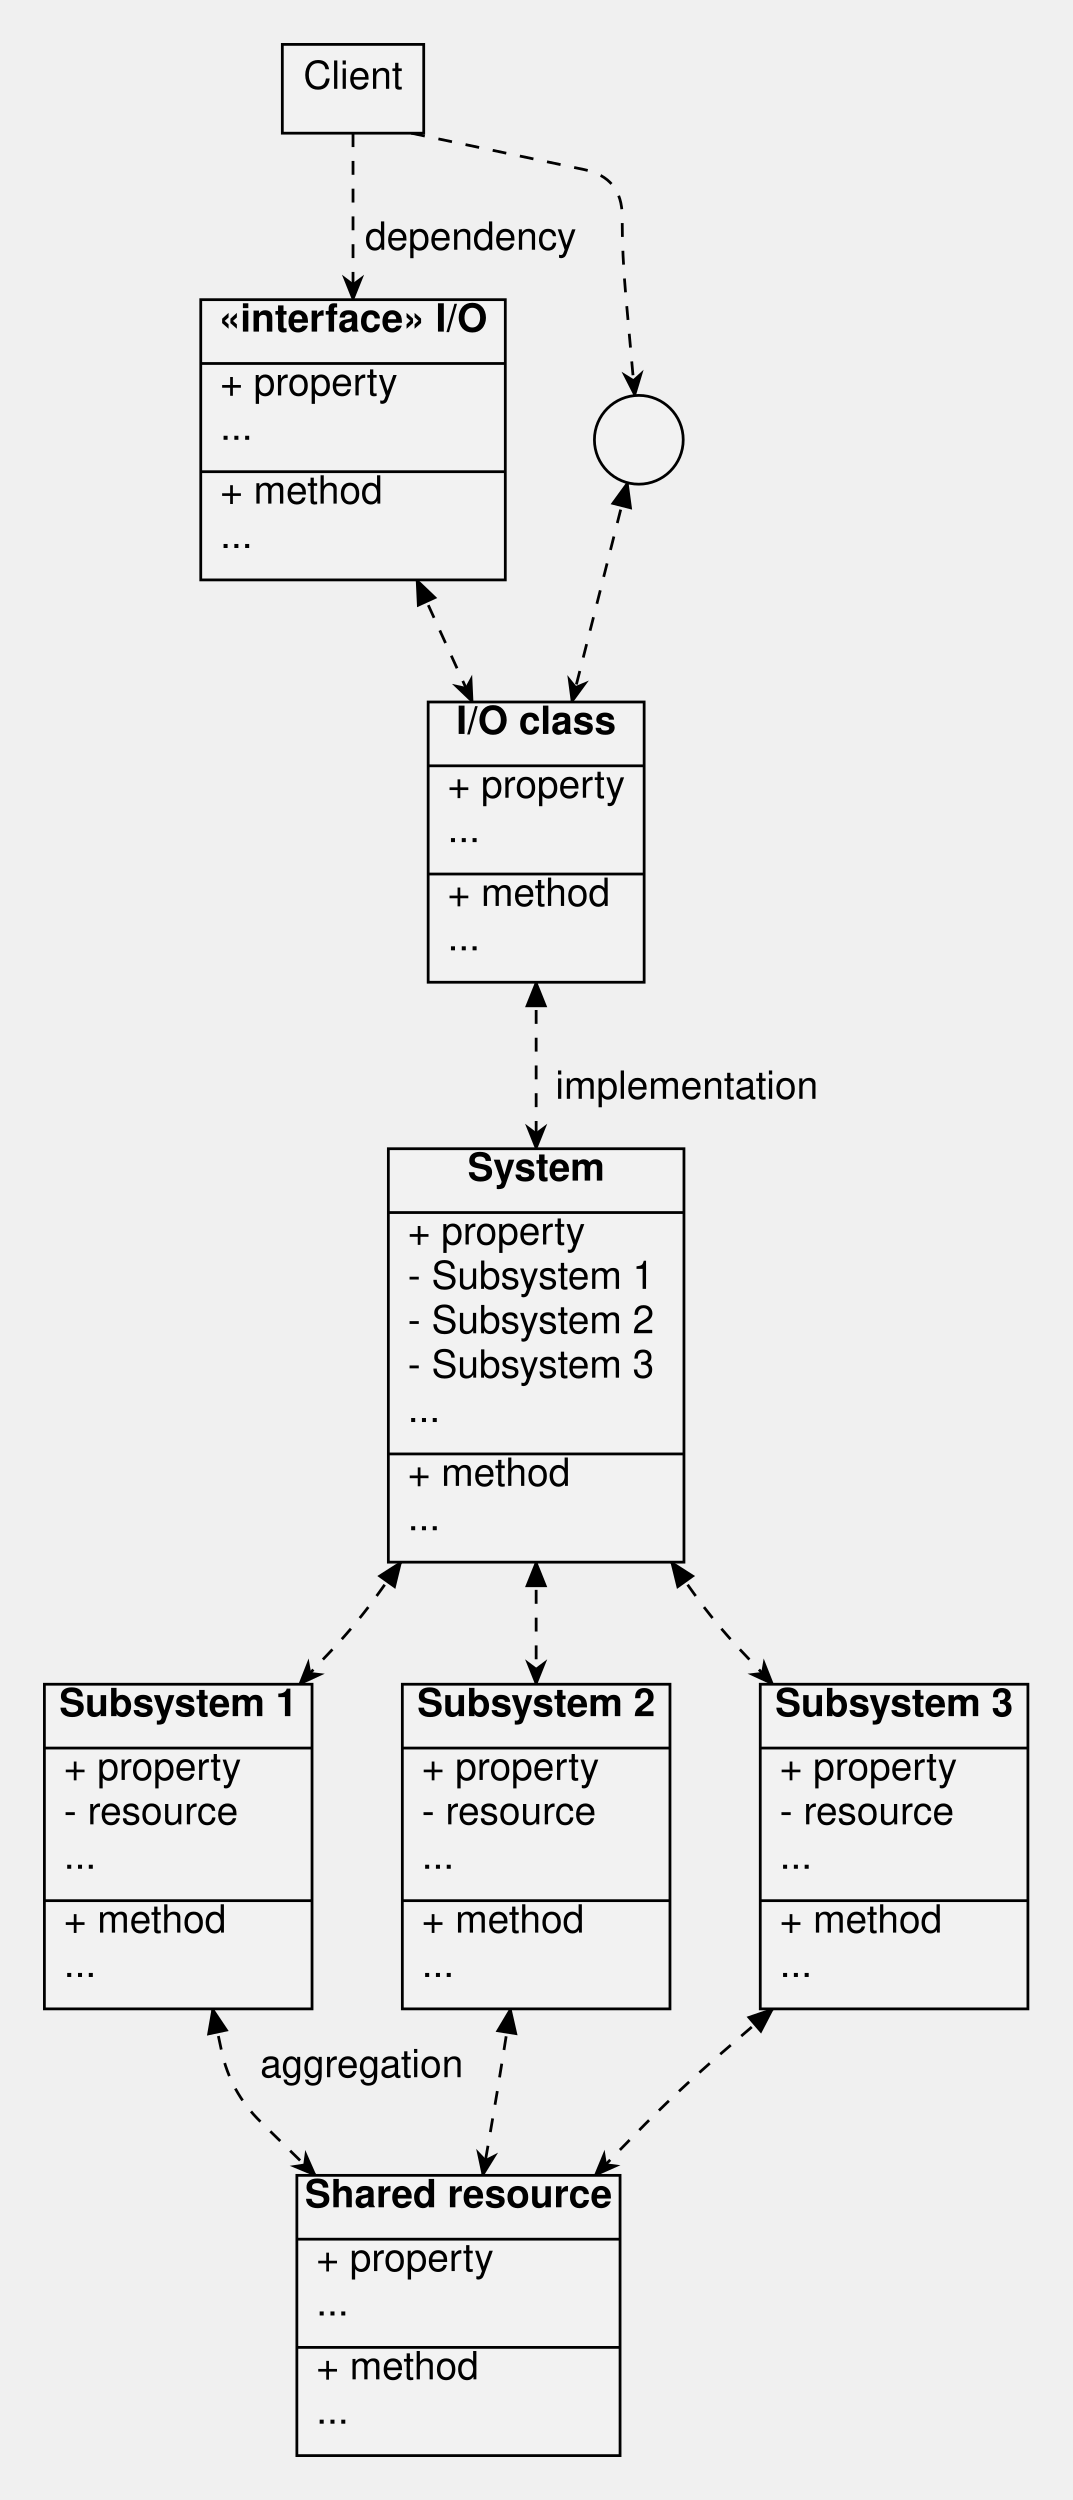
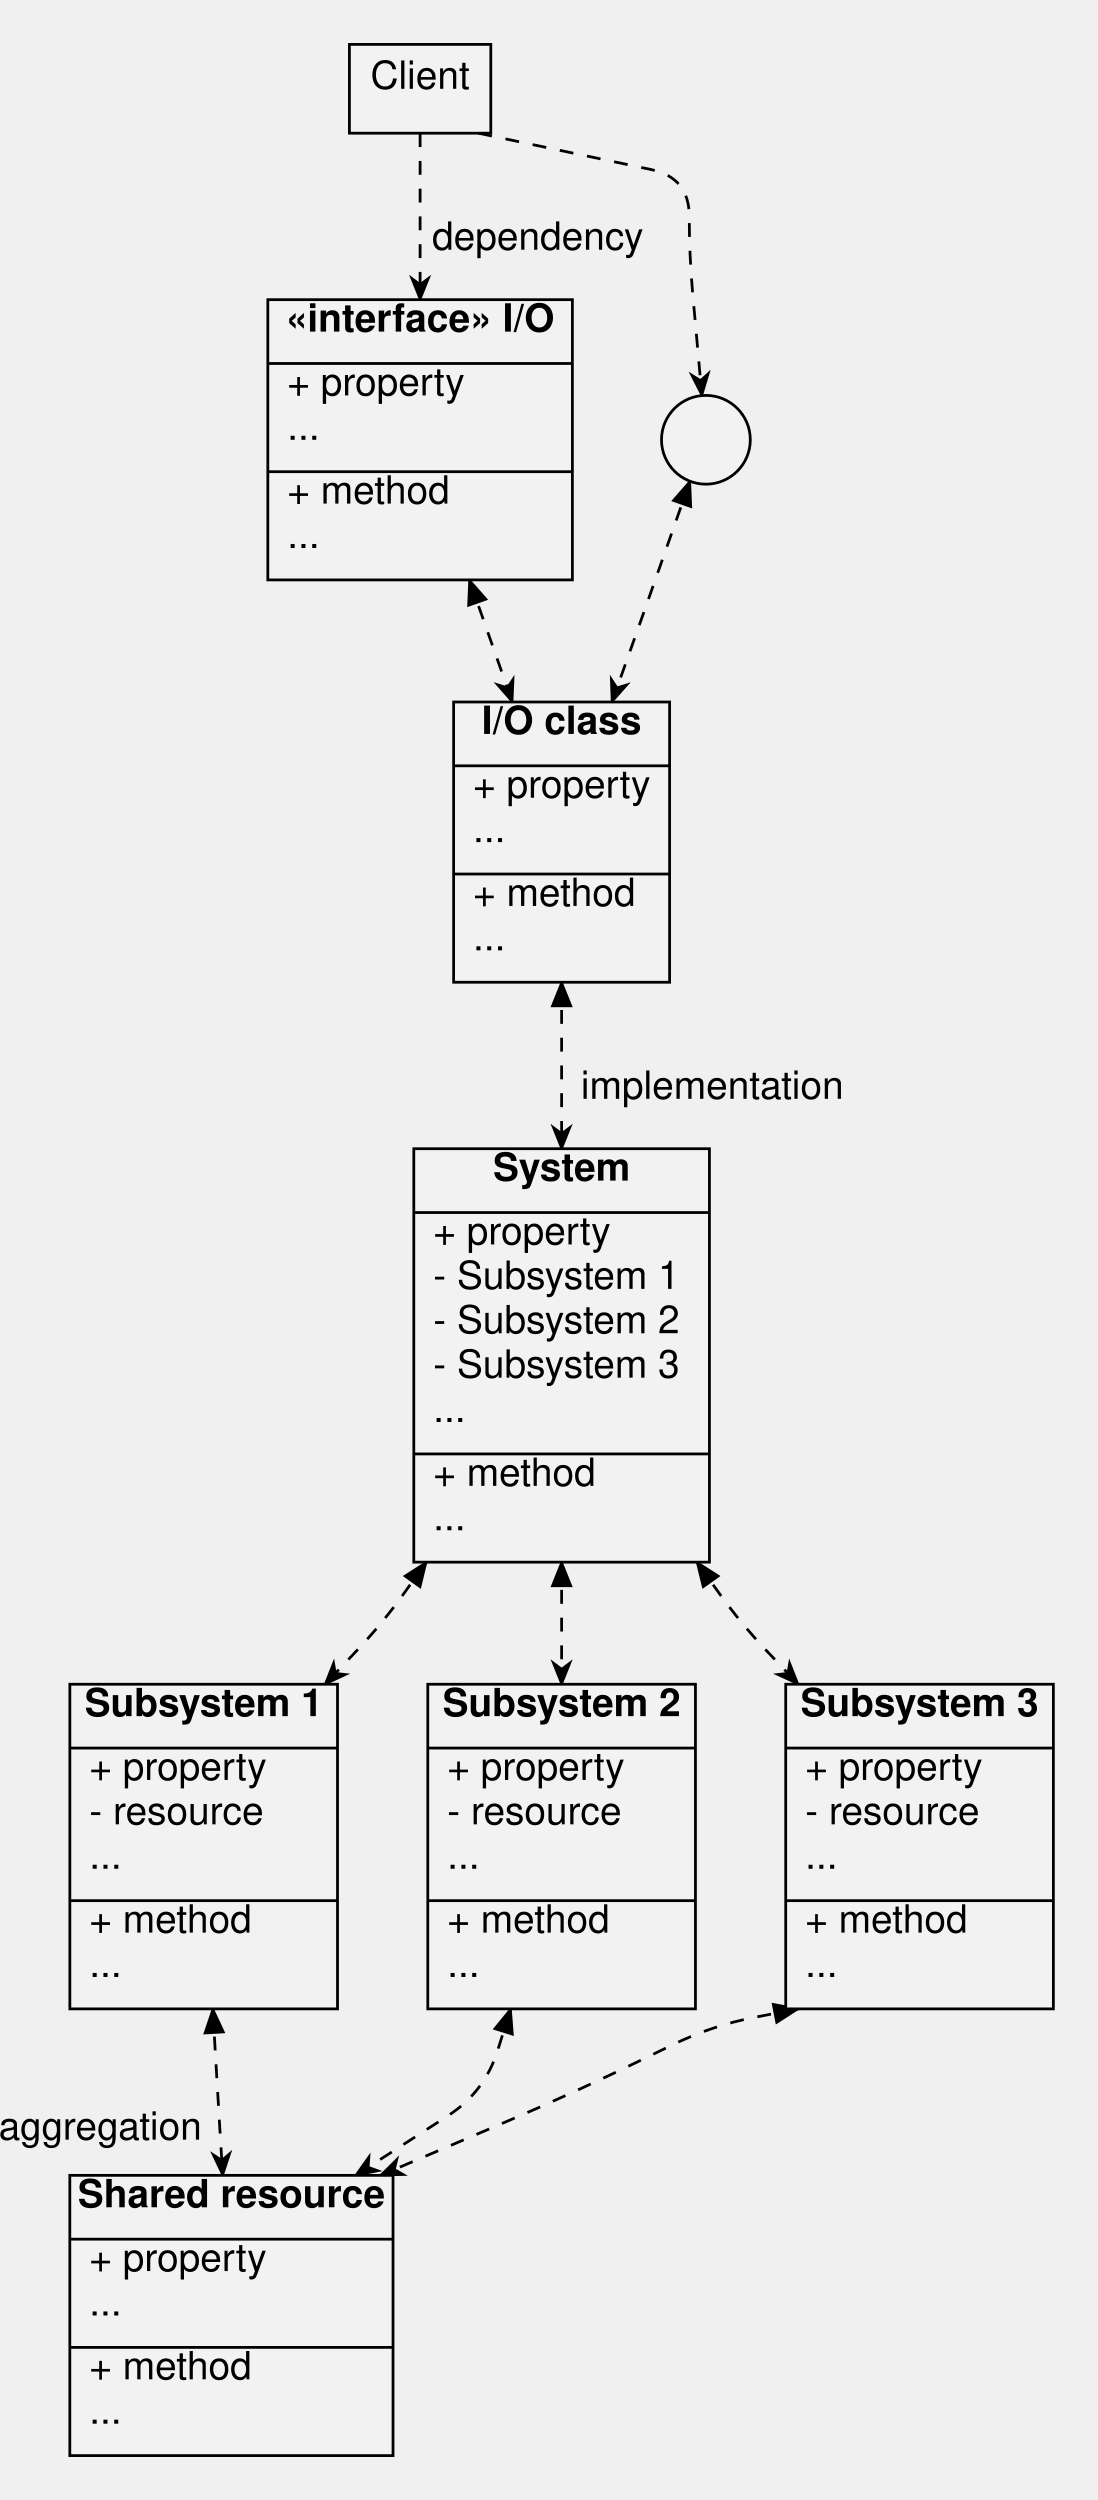
- <svg xmlns="http://www.w3.org/2000/svg" width="386.46" height="901">
+ <svg xmlns="http://www.w3.org/2000/svg" width="395.635" height="901" viewBox="-9.165 0 395.635 901">
  <style type="text/css">
		.edge { fill: none; }
	</style>
  <defs>
    <marker id="normal" markerWidth="10" markerHeight="8" refX="9" refY="4" orient="auto-start-reverse" markerUnits="userSpaceOnUse">
      <path d="M0,0 L0,8 L10,4 z" fill="context-stroke" />
    </marker>
    <marker id="vee" markerWidth="10" markerHeight="8" refX="9" refY="4" orient="auto-start-reverse" markerUnits="userSpaceOnUse">
      <path d="M0,0 L10,4 L0,8 L3,4 z" fill="context-stroke" />
    </marker>
    <marker id="dot" markerWidth="8" markerHeight="8" refX="7" refY="4" orient="auto-start-reverse" markerUnits="userSpaceOnUse">
      <circle cx="4" cy="4" r="3.5" fill="context-stroke" />
    </marker>
    <marker id="odot" markerWidth="8" markerHeight="8" refX="7" refY="4" orient="auto-start-reverse" markerUnits="userSpaceOnUse">
      <circle cx="4" cy="4" r="3" fill="white" stroke="context-stroke" />
    </marker>
  </defs>
  <g>
-     <path class="edge" marker-end="url(#vee)" stroke="#000000" stroke-dasharray="5" stroke-width="1" d="M127.23,48 L127.23,63 Q127.23,78 127.23,93 L127.23,108 " />
-     <text text-anchor="middle" alignment-baseline="middle" x="169.63" y="90" font-size="14" font-family="Helvetica,Arial,sans-serif" fill="#000000">dependency</text>
-     <path class="edge" marker-end="url(#vee)" stroke="#000000" stroke-dasharray="5" stroke-width="1" d="M148.21,48 L210.53,61.117 Q224.23,64 224.23,78 L224.23,78 Q224.23,92 225.486,105.944 L228.786,142.565 " />
-     <path class="edge" marker-end="url(#vee)" marker-start="url(#normal)" stroke="#000000" stroke-dasharray="5" stroke-width="1" d="M150.216,209 L155.223,220 Q160.23,231 165.237,242 L170.244,253 " />
-     <path class="edge" marker-end="url(#vee)" marker-start="url(#normal)" stroke="#000000" stroke-dasharray="5" stroke-width="1" d="M226.147,173.97 L214.512,219.994 Q211.73,231 208.923,242 L206.116,253 " />
-     <path class="edge" marker-end="url(#vee)" marker-start="url(#normal)" stroke="#000000" stroke-dasharray="5" stroke-width="1" d="M193.23,354 L193.23,369 Q193.23,384 193.23,399 L193.23,414 " />
-     <text text-anchor="middle" alignment-baseline="middle" x="247.53" y="396" font-size="14" font-family="Helvetica,Arial,sans-serif" fill="#000000">implementation</text>
-     <path class="edge" marker-end="url(#vee)" marker-start="url(#normal)" stroke="#000000" stroke-dasharray="5" stroke-width="1" d="M144.46,563 L136.595,574 Q128.73,585 119.447,594.833 L107.96,607 " />
-     <path class="edge" marker-end="url(#vee)" marker-start="url(#normal)" stroke="#000000" stroke-dasharray="5" stroke-width="1" d="M193.23,563 L193.23,574 Q193.23,585 193.23,596 L193.23,607 " />
-     <path class="edge" marker-end="url(#vee)" marker-start="url(#normal)" stroke="#000000" stroke-dasharray="5" stroke-width="1" d="M242,563 L249.865,574 Q257.73,585 267.013,594.833 L278.5,607 " />
-     <path class="edge" marker-end="url(#vee)" marker-start="url(#normal)" stroke="#000000" stroke-dasharray="5" stroke-width="1" d="M76.631,724 L79.81,739 Q82.99,754 93.948,764.726 L113.638,784 " />
-     <text text-anchor="middle" alignment-baseline="middle" x="130.37" y="748.626" font-size="14" font-family="Helvetica,Arial,sans-serif" fill="#000000">aggregation</text>
-     <path class="edge" marker-end="url(#vee)" marker-start="url(#normal)" stroke="#000000" stroke-dasharray="5" stroke-width="1" d="M183.976,724 L181.603,739 Q179.23,754 176.628,768.962 L174.013,784 " />
-     <path class="edge" marker-end="url(#vee)" marker-start="url(#normal)" stroke="#000000" stroke-dasharray="5" stroke-width="1" d="M278.5,724 L259.593,740.313 Q243.73,754 229.103,769 L214.475,784 " />
-     <rect x="101.75" y="16" width="50.96" height="32" class="node" fill="#F2F2F2" stroke="#000000" stroke-width="1" />
-     <text text-anchor="middle" alignment-baseline="middle" x="127.23" y="32" font-size="14" font-family="Helvetica,Arial,sans-serif" fill="#000000">Client</text>
-     <rect x="72.35" y="108" width="109.76" height="101" class="node" fill="#F2F2F2" stroke="#000000" stroke-width="1" />
-     <text text-anchor="middle" alignment-baseline="middle" x="127.23" y="119.5" font-size="14" font-family="Helvetica,Arial,sans-serif" fill="#000000">
+     <path class="edge" marker-end="url(#vee)" stroke="#000000" stroke-dasharray="5" stroke-width="1" d="M142.24,48 L142.24,63 Q142.24,78 142.24,93 L142.24,108 " />
+     <text text-anchor="middle" alignment-baseline="middle" x="184.64" y="90" font-size="14" font-family="Helvetica,Arial,sans-serif" fill="#000000">dependency</text>
+     <path class="edge" marker-end="url(#vee)" stroke="#000000" stroke-dasharray="5" stroke-width="1" d="M163.22,48 L225.54,61.117 Q239.24,64 239.24,78 L239.24,78 Q239.24,92 240.496,105.944 L243.796,142.565 " />
+     <path class="edge" marker-end="url(#vee)" marker-start="url(#normal)" stroke="#000000" stroke-dasharray="5" stroke-width="1" d="M160.002,209 L163.871,220 Q167.74,231 171.609,242 L175.478,253 " />
+     <path class="edge" marker-end="url(#vee)" marker-start="url(#normal)" stroke="#000000" stroke-dasharray="5" stroke-width="1" d="M239.502,173.436 L223.12,219.977 Q219.24,231 215.295,242 L211.35,253 " />
+     <path class="edge" marker-end="url(#vee)" marker-start="url(#normal)" stroke="#000000" stroke-dasharray="5" stroke-width="1" d="M193.24,354 L193.24,369 Q193.24,384 193.24,399 L193.24,414 " />
+     <text text-anchor="middle" alignment-baseline="middle" x="247.54" y="396" font-size="14" font-family="Helvetica,Arial,sans-serif" fill="#000000">implementation</text>
+     <path class="edge" marker-end="url(#vee)" marker-start="url(#normal)" stroke="#000000" stroke-dasharray="5" stroke-width="1" d="M144.47,563 L136.605,574 Q128.74,585 119.457,594.833 L107.97,607 " />
+     <path class="edge" marker-end="url(#vee)" marker-start="url(#normal)" stroke="#000000" stroke-dasharray="5" stroke-width="1" d="M193.24,563 L193.24,574 Q193.24,585 193.24,596 L193.24,607 " />
+     <path class="edge" marker-end="url(#vee)" marker-start="url(#normal)" stroke="#000000" stroke-dasharray="5" stroke-width="1" d="M242.01,563 L249.875,574 Q257.74,585 267.023,594.833 L278.51,607 " />
+     <path class="edge" marker-end="url(#vee)" marker-start="url(#normal)" stroke="#000000" stroke-dasharray="5" stroke-width="1" d="M67.545,724 L68.393,739 Q69.24,754 70.171,768.995 L71.103,784 " />
+     <text text-anchor="middle" alignment-baseline="middle" x="26.955" y="771.124" font-size="14" font-family="Helvetica,Arial,sans-serif" fill="#000000">aggregation</text>
+     <path class="edge" marker-end="url(#vee)" marker-start="url(#normal)" stroke="#000000" stroke-dasharray="5" stroke-width="1" d="M174.89,724 L170.185,739 Q165.48,754 152.27,762.523 L118.98,784 " />
+     <path class="edge" marker-end="url(#vee)" marker-start="url(#normal)" stroke="#000000" stroke-dasharray="5" stroke-width="1" d="M278.51,724 L262.99,727 Q247.47,730 233.261,736.927 L222.855,742 Q198.24,754 173.055,764.753 L127.98,784 " />
+     <rect x="116.76" y="16" width="50.96" height="32" class="node" fill="#F2F2F2" stroke="#000000" stroke-width="1" />
+     <text text-anchor="middle" alignment-baseline="middle" x="142.24" y="32" font-size="14" font-family="Helvetica,Arial,sans-serif" fill="#000000">Client</text>
+     <rect x="87.36" y="108" width="109.76" height="101" class="node" fill="#F2F2F2" stroke="#000000" stroke-width="1" />
+     <text text-anchor="middle" alignment-baseline="middle" x="142.24" y="119.5" font-size="14" font-family="Helvetica,Arial,sans-serif" fill="#000000">
      <tspan alignment-baseline="middle" font-weight="bold">«interface» I/O</tspan>
    </text>
-     <line x1="72.35" y1="131" x2="182.11" y2="131" stroke="#000000" stroke-width="1" />
-     <text text-anchor="start" alignment-baseline="middle" x="79.35" y="142.5" font-size="14" font-family="Helvetica,Arial,sans-serif" fill="#000000">+ property</text>
-     <text text-anchor="start" alignment-baseline="middle" x="79.35" y="158.5" font-size="14" font-family="Helvetica,Arial,sans-serif" fill="#000000">...</text>
-     <line x1="72.35" y1="170" x2="182.11" y2="170" stroke="#000000" stroke-width="1" />
-     <text text-anchor="start" alignment-baseline="middle" x="79.35" y="181.5" font-size="14" font-family="Helvetica,Arial,sans-serif" fill="#000000">+ method</text>
-     <text text-anchor="start" alignment-baseline="middle" x="79.35" y="197.5" font-size="14" font-family="Helvetica,Arial,sans-serif" fill="#000000">...</text>
-     <circle cx="230.23" cy="158.5" r="16" class="node" fill="#F2F2F2" stroke="#000000" stroke-width="1" />
-     <rect x="154.31" y="253" width="77.84" height="101" class="node" fill="#F2F2F2" stroke="#000000" stroke-width="1" />
-     <text text-anchor="middle" alignment-baseline="middle" x="193.23" y="264.5" font-size="14" font-family="Helvetica,Arial,sans-serif" fill="#000000">
+     <line x1="87.36" y1="131" x2="197.12" y2="131" stroke="#000000" stroke-width="1" />
+     <text text-anchor="start" alignment-baseline="middle" x="94.36" y="142.5" font-size="14" font-family="Helvetica,Arial,sans-serif" fill="#000000">+ property</text>
+     <text text-anchor="start" alignment-baseline="middle" x="94.36" y="158.5" font-size="14" font-family="Helvetica,Arial,sans-serif" fill="#000000">...</text>
+     <line x1="87.36" y1="170" x2="197.12" y2="170" stroke="#000000" stroke-width="1" />
+     <text text-anchor="start" alignment-baseline="middle" x="94.36" y="181.5" font-size="14" font-family="Helvetica,Arial,sans-serif" fill="#000000">+ method</text>
+     <text text-anchor="start" alignment-baseline="middle" x="94.36" y="197.5" font-size="14" font-family="Helvetica,Arial,sans-serif" fill="#000000">...</text>
+     <circle cx="245.24" cy="158.5" r="16" class="node" fill="#F2F2F2" stroke="#000000" stroke-width="1" />
+     <rect x="154.32" y="253" width="77.84" height="101" class="node" fill="#F2F2F2" stroke="#000000" stroke-width="1" />
+     <text text-anchor="middle" alignment-baseline="middle" x="193.24" y="264.5" font-size="14" font-family="Helvetica,Arial,sans-serif" fill="#000000">
      <tspan alignment-baseline="middle" font-weight="bold">I/O class</tspan>
    </text>
-     <line x1="154.31" y1="276" x2="232.15" y2="276" stroke="#000000" stroke-width="1" />
-     <text text-anchor="start" alignment-baseline="middle" x="161.31" y="287.5" font-size="14" font-family="Helvetica,Arial,sans-serif" fill="#000000">+ property</text>
-     <text text-anchor="start" alignment-baseline="middle" x="161.31" y="303.5" font-size="14" font-family="Helvetica,Arial,sans-serif" fill="#000000">...</text>
-     <line x1="154.31" y1="315" x2="232.15" y2="315" stroke="#000000" stroke-width="1" />
-     <text text-anchor="start" alignment-baseline="middle" x="161.31" y="326.5" font-size="14" font-family="Helvetica,Arial,sans-serif" fill="#000000">+ method</text>
-     <text text-anchor="start" alignment-baseline="middle" x="161.31" y="342.5" font-size="14" font-family="Helvetica,Arial,sans-serif" fill="#000000">...</text>
-     <rect x="139.96" y="414" width="106.54" height="149" class="node" fill="#F2F2F2" stroke="#000000" stroke-width="1" />
-     <text text-anchor="middle" alignment-baseline="middle" x="193.23" y="425.5" font-size="14" font-family="Helvetica,Arial,sans-serif" fill="#000000">
+     <line x1="154.32" y1="276" x2="232.16" y2="276" stroke="#000000" stroke-width="1" />
+     <text text-anchor="start" alignment-baseline="middle" x="161.32" y="287.5" font-size="14" font-family="Helvetica,Arial,sans-serif" fill="#000000">+ property</text>
+     <text text-anchor="start" alignment-baseline="middle" x="161.32" y="303.5" font-size="14" font-family="Helvetica,Arial,sans-serif" fill="#000000">...</text>
+     <line x1="154.32" y1="315" x2="232.16" y2="315" stroke="#000000" stroke-width="1" />
+     <text text-anchor="start" alignment-baseline="middle" x="161.32" y="326.5" font-size="14" font-family="Helvetica,Arial,sans-serif" fill="#000000">+ method</text>
+     <text text-anchor="start" alignment-baseline="middle" x="161.32" y="342.5" font-size="14" font-family="Helvetica,Arial,sans-serif" fill="#000000">...</text>
+     <rect x="139.97" y="414" width="106.54" height="149" class="node" fill="#F2F2F2" stroke="#000000" stroke-width="1" />
+     <text text-anchor="middle" alignment-baseline="middle" x="193.24" y="425.5" font-size="14" font-family="Helvetica,Arial,sans-serif" fill="#000000">
      <tspan alignment-baseline="middle" font-weight="bold">System</tspan>
    </text>
-     <line x1="139.96" y1="437" x2="246.5" y2="437" stroke="#000000" stroke-width="1" />
-     <text text-anchor="start" alignment-baseline="middle" x="146.96" y="448.5" font-size="14" font-family="Helvetica,Arial,sans-serif" fill="#000000">+ property</text>
-     <text text-anchor="start" alignment-baseline="middle" x="146.96" y="464.5" font-size="14" font-family="Helvetica,Arial,sans-serif" fill="#000000">- Subsystem 1</text>
-     <text text-anchor="start" alignment-baseline="middle" x="146.96" y="480.5" font-size="14" font-family="Helvetica,Arial,sans-serif" fill="#000000">- Subsystem 2</text>
-     <text text-anchor="start" alignment-baseline="middle" x="146.96" y="496.5" font-size="14" font-family="Helvetica,Arial,sans-serif" fill="#000000">- Subsystem 3</text>
-     <text text-anchor="start" alignment-baseline="middle" x="146.96" y="512.5" font-size="14" font-family="Helvetica,Arial,sans-serif" fill="#000000">...</text>
-     <line x1="139.96" y1="524" x2="246.5" y2="524" stroke="#000000" stroke-width="1" />
-     <text text-anchor="start" alignment-baseline="middle" x="146.96" y="535.5" font-size="14" font-family="Helvetica,Arial,sans-serif" fill="#000000">+ method</text>
-     <text text-anchor="start" alignment-baseline="middle" x="146.96" y="551.5" font-size="14" font-family="Helvetica,Arial,sans-serif" fill="#000000">...</text>
-     <rect x="16" y="607" width="96.46" height="117" class="node" fill="#F2F2F2" stroke="#000000" stroke-width="1" />
-     <text text-anchor="middle" alignment-baseline="middle" x="64.23" y="618.5" font-size="14" font-family="Helvetica,Arial,sans-serif" fill="#000000">
+     <line x1="139.97" y1="437" x2="246.51" y2="437" stroke="#000000" stroke-width="1" />
+     <text text-anchor="start" alignment-baseline="middle" x="146.97" y="448.5" font-size="14" font-family="Helvetica,Arial,sans-serif" fill="#000000">+ property</text>
+     <text text-anchor="start" alignment-baseline="middle" x="146.97" y="464.5" font-size="14" font-family="Helvetica,Arial,sans-serif" fill="#000000">- Subsystem 1</text>
+     <text text-anchor="start" alignment-baseline="middle" x="146.97" y="480.5" font-size="14" font-family="Helvetica,Arial,sans-serif" fill="#000000">- Subsystem 2</text>
+     <text text-anchor="start" alignment-baseline="middle" x="146.97" y="496.5" font-size="14" font-family="Helvetica,Arial,sans-serif" fill="#000000">- Subsystem 3</text>
+     <text text-anchor="start" alignment-baseline="middle" x="146.97" y="512.5" font-size="14" font-family="Helvetica,Arial,sans-serif" fill="#000000">...</text>
+     <line x1="139.97" y1="524" x2="246.51" y2="524" stroke="#000000" stroke-width="1" />
+     <text text-anchor="start" alignment-baseline="middle" x="146.97" y="535.5" font-size="14" font-family="Helvetica,Arial,sans-serif" fill="#000000">+ method</text>
+     <text text-anchor="start" alignment-baseline="middle" x="146.97" y="551.5" font-size="14" font-family="Helvetica,Arial,sans-serif" fill="#000000">...</text>
+     <rect x="16.01" y="607" width="96.46" height="117" class="node" fill="#F2F2F2" stroke="#000000" stroke-width="1" />
+     <text text-anchor="middle" alignment-baseline="middle" x="64.24" y="618.5" font-size="14" font-family="Helvetica,Arial,sans-serif" fill="#000000">
      <tspan alignment-baseline="middle" font-weight="bold">Subsystem 1</tspan>
    </text>
-     <line x1="16" y1="630" x2="112.46" y2="630" stroke="#000000" stroke-width="1" />
-     <text text-anchor="start" alignment-baseline="middle" x="23" y="641.5" font-size="14" font-family="Helvetica,Arial,sans-serif" fill="#000000">+ property</text>
-     <text text-anchor="start" alignment-baseline="middle" x="23" y="657.5" font-size="14" font-family="Helvetica,Arial,sans-serif" fill="#000000">- resource</text>
-     <text text-anchor="start" alignment-baseline="middle" x="23" y="673.5" font-size="14" font-family="Helvetica,Arial,sans-serif" fill="#000000">...</text>
-     <line x1="16" y1="685" x2="112.46" y2="685" stroke="#000000" stroke-width="1" />
-     <text text-anchor="start" alignment-baseline="middle" x="23" y="696.5" font-size="14" font-family="Helvetica,Arial,sans-serif" fill="#000000">+ method</text>
-     <text text-anchor="start" alignment-baseline="middle" x="23" y="712.5" font-size="14" font-family="Helvetica,Arial,sans-serif" fill="#000000">...</text>
-     <rect x="145" y="607" width="96.46" height="117" class="node" fill="#F2F2F2" stroke="#000000" stroke-width="1" />
-     <text text-anchor="middle" alignment-baseline="middle" x="193.23" y="618.5" font-size="14" font-family="Helvetica,Arial,sans-serif" fill="#000000">
+     <line x1="16.01" y1="630" x2="112.47" y2="630" stroke="#000000" stroke-width="1" />
+     <text text-anchor="start" alignment-baseline="middle" x="23.01" y="641.5" font-size="14" font-family="Helvetica,Arial,sans-serif" fill="#000000">+ property</text>
+     <text text-anchor="start" alignment-baseline="middle" x="23.01" y="657.5" font-size="14" font-family="Helvetica,Arial,sans-serif" fill="#000000">- resource</text>
+     <text text-anchor="start" alignment-baseline="middle" x="23.01" y="673.5" font-size="14" font-family="Helvetica,Arial,sans-serif" fill="#000000">...</text>
+     <line x1="16.01" y1="685" x2="112.47" y2="685" stroke="#000000" stroke-width="1" />
+     <text text-anchor="start" alignment-baseline="middle" x="23.01" y="696.5" font-size="14" font-family="Helvetica,Arial,sans-serif" fill="#000000">+ method</text>
+     <text text-anchor="start" alignment-baseline="middle" x="23.01" y="712.5" font-size="14" font-family="Helvetica,Arial,sans-serif" fill="#000000">...</text>
+     <rect x="145.01" y="607" width="96.46" height="117" class="node" fill="#F2F2F2" stroke="#000000" stroke-width="1" />
+     <text text-anchor="middle" alignment-baseline="middle" x="193.24" y="618.5" font-size="14" font-family="Helvetica,Arial,sans-serif" fill="#000000">
      <tspan alignment-baseline="middle" font-weight="bold">Subsystem 2</tspan>
    </text>
-     <line x1="145" y1="630" x2="241.46" y2="630" stroke="#000000" stroke-width="1" />
-     <text text-anchor="start" alignment-baseline="middle" x="152" y="641.5" font-size="14" font-family="Helvetica,Arial,sans-serif" fill="#000000">+ property</text>
-     <text text-anchor="start" alignment-baseline="middle" x="152" y="657.5" font-size="14" font-family="Helvetica,Arial,sans-serif" fill="#000000">- resource</text>
-     <text text-anchor="start" alignment-baseline="middle" x="152" y="673.5" font-size="14" font-family="Helvetica,Arial,sans-serif" fill="#000000">...</text>
-     <line x1="145" y1="685" x2="241.46" y2="685" stroke="#000000" stroke-width="1" />
-     <text text-anchor="start" alignment-baseline="middle" x="152" y="696.5" font-size="14" font-family="Helvetica,Arial,sans-serif" fill="#000000">+ method</text>
-     <text text-anchor="start" alignment-baseline="middle" x="152" y="712.5" font-size="14" font-family="Helvetica,Arial,sans-serif" fill="#000000">...</text>
-     <rect x="274" y="607" width="96.46" height="117" class="node" fill="#F2F2F2" stroke="#000000" stroke-width="1" />
-     <text text-anchor="middle" alignment-baseline="middle" x="322.23" y="618.5" font-size="14" font-family="Helvetica,Arial,sans-serif" fill="#000000">
+     <line x1="145.01" y1="630" x2="241.47" y2="630" stroke="#000000" stroke-width="1" />
+     <text text-anchor="start" alignment-baseline="middle" x="152.01" y="641.5" font-size="14" font-family="Helvetica,Arial,sans-serif" fill="#000000">+ property</text>
+     <text text-anchor="start" alignment-baseline="middle" x="152.01" y="657.5" font-size="14" font-family="Helvetica,Arial,sans-serif" fill="#000000">- resource</text>
+     <text text-anchor="start" alignment-baseline="middle" x="152.01" y="673.5" font-size="14" font-family="Helvetica,Arial,sans-serif" fill="#000000">...</text>
+     <line x1="145.01" y1="685" x2="241.47" y2="685" stroke="#000000" stroke-width="1" />
+     <text text-anchor="start" alignment-baseline="middle" x="152.01" y="696.5" font-size="14" font-family="Helvetica,Arial,sans-serif" fill="#000000">+ method</text>
+     <text text-anchor="start" alignment-baseline="middle" x="152.01" y="712.5" font-size="14" font-family="Helvetica,Arial,sans-serif" fill="#000000">...</text>
+     <rect x="274.01" y="607" width="96.46" height="117" class="node" fill="#F2F2F2" stroke="#000000" stroke-width="1" />
+     <text text-anchor="middle" alignment-baseline="middle" x="322.24" y="618.5" font-size="14" font-family="Helvetica,Arial,sans-serif" fill="#000000">
      <tspan alignment-baseline="middle" font-weight="bold">Subsystem 3</tspan>
    </text>
-     <line x1="274" y1="630" x2="370.46" y2="630" stroke="#000000" stroke-width="1" />
-     <text text-anchor="start" alignment-baseline="middle" x="281" y="641.5" font-size="14" font-family="Helvetica,Arial,sans-serif" fill="#000000">+ property</text>
-     <text text-anchor="start" alignment-baseline="middle" x="281" y="657.5" font-size="14" font-family="Helvetica,Arial,sans-serif" fill="#000000">- resource</text>
-     <text text-anchor="start" alignment-baseline="middle" x="281" y="673.5" font-size="14" font-family="Helvetica,Arial,sans-serif" fill="#000000">...</text>
-     <line x1="274" y1="685" x2="370.46" y2="685" stroke="#000000" stroke-width="1" />
-     <text text-anchor="start" alignment-baseline="middle" x="281" y="696.5" font-size="14" font-family="Helvetica,Arial,sans-serif" fill="#000000">+ method</text>
-     <text text-anchor="start" alignment-baseline="middle" x="281" y="712.5" font-size="14" font-family="Helvetica,Arial,sans-serif" fill="#000000">...</text>
-     <rect x="106.99" y="784" width="116.48" height="101" class="node" fill="#F2F2F2" stroke="#000000" stroke-width="1" />
-     <text text-anchor="middle" alignment-baseline="middle" x="165.23" y="795.5" font-size="14" font-family="Helvetica,Arial,sans-serif" fill="#000000">
+     <line x1="274.01" y1="630" x2="370.47" y2="630" stroke="#000000" stroke-width="1" />
+     <text text-anchor="start" alignment-baseline="middle" x="281.01" y="641.5" font-size="14" font-family="Helvetica,Arial,sans-serif" fill="#000000">+ property</text>
+     <text text-anchor="start" alignment-baseline="middle" x="281.01" y="657.5" font-size="14" font-family="Helvetica,Arial,sans-serif" fill="#000000">- resource</text>
+     <text text-anchor="start" alignment-baseline="middle" x="281.01" y="673.5" font-size="14" font-family="Helvetica,Arial,sans-serif" fill="#000000">...</text>
+     <line x1="274.01" y1="685" x2="370.47" y2="685" stroke="#000000" stroke-width="1" />
+     <text text-anchor="start" alignment-baseline="middle" x="281.01" y="696.5" font-size="14" font-family="Helvetica,Arial,sans-serif" fill="#000000">+ method</text>
+     <text text-anchor="start" alignment-baseline="middle" x="281.01" y="712.5" font-size="14" font-family="Helvetica,Arial,sans-serif" fill="#000000">...</text>
+     <rect x="16" y="784" width="116.48" height="101" class="node" fill="#F2F2F2" stroke="#000000" stroke-width="1" />
+     <text text-anchor="middle" alignment-baseline="middle" x="74.24" y="795.5" font-size="14" font-family="Helvetica,Arial,sans-serif" fill="#000000">
      <tspan alignment-baseline="middle" font-weight="bold">Shared resource</tspan>
    </text>
-     <line x1="106.99" y1="807" x2="223.47" y2="807" stroke="#000000" stroke-width="1" />
-     <text text-anchor="start" alignment-baseline="middle" x="113.99" y="818.5" font-size="14" font-family="Helvetica,Arial,sans-serif" fill="#000000">+ property</text>
-     <text text-anchor="start" alignment-baseline="middle" x="113.99" y="834.5" font-size="14" font-family="Helvetica,Arial,sans-serif" fill="#000000">...</text>
-     <line x1="106.99" y1="846" x2="223.47" y2="846" stroke="#000000" stroke-width="1" />
-     <text text-anchor="start" alignment-baseline="middle" x="113.99" y="857.5" font-size="14" font-family="Helvetica,Arial,sans-serif" fill="#000000">+ method</text>
-     <text text-anchor="start" alignment-baseline="middle" x="113.99" y="873.5" font-size="14" font-family="Helvetica,Arial,sans-serif" fill="#000000">...</text>
+     <line x1="16" y1="807" x2="132.48" y2="807" stroke="#000000" stroke-width="1" />
+     <text text-anchor="start" alignment-baseline="middle" x="23" y="818.5" font-size="14" font-family="Helvetica,Arial,sans-serif" fill="#000000">+ property</text>
+     <text text-anchor="start" alignment-baseline="middle" x="23" y="834.5" font-size="14" font-family="Helvetica,Arial,sans-serif" fill="#000000">...</text>
+     <line x1="16" y1="846" x2="132.48" y2="846" stroke="#000000" stroke-width="1" />
+     <text text-anchor="start" alignment-baseline="middle" x="23" y="857.5" font-size="14" font-family="Helvetica,Arial,sans-serif" fill="#000000">+ method</text>
+     <text text-anchor="start" alignment-baseline="middle" x="23" y="873.5" font-size="14" font-family="Helvetica,Arial,sans-serif" fill="#000000">...</text>
  </g>
</svg>
